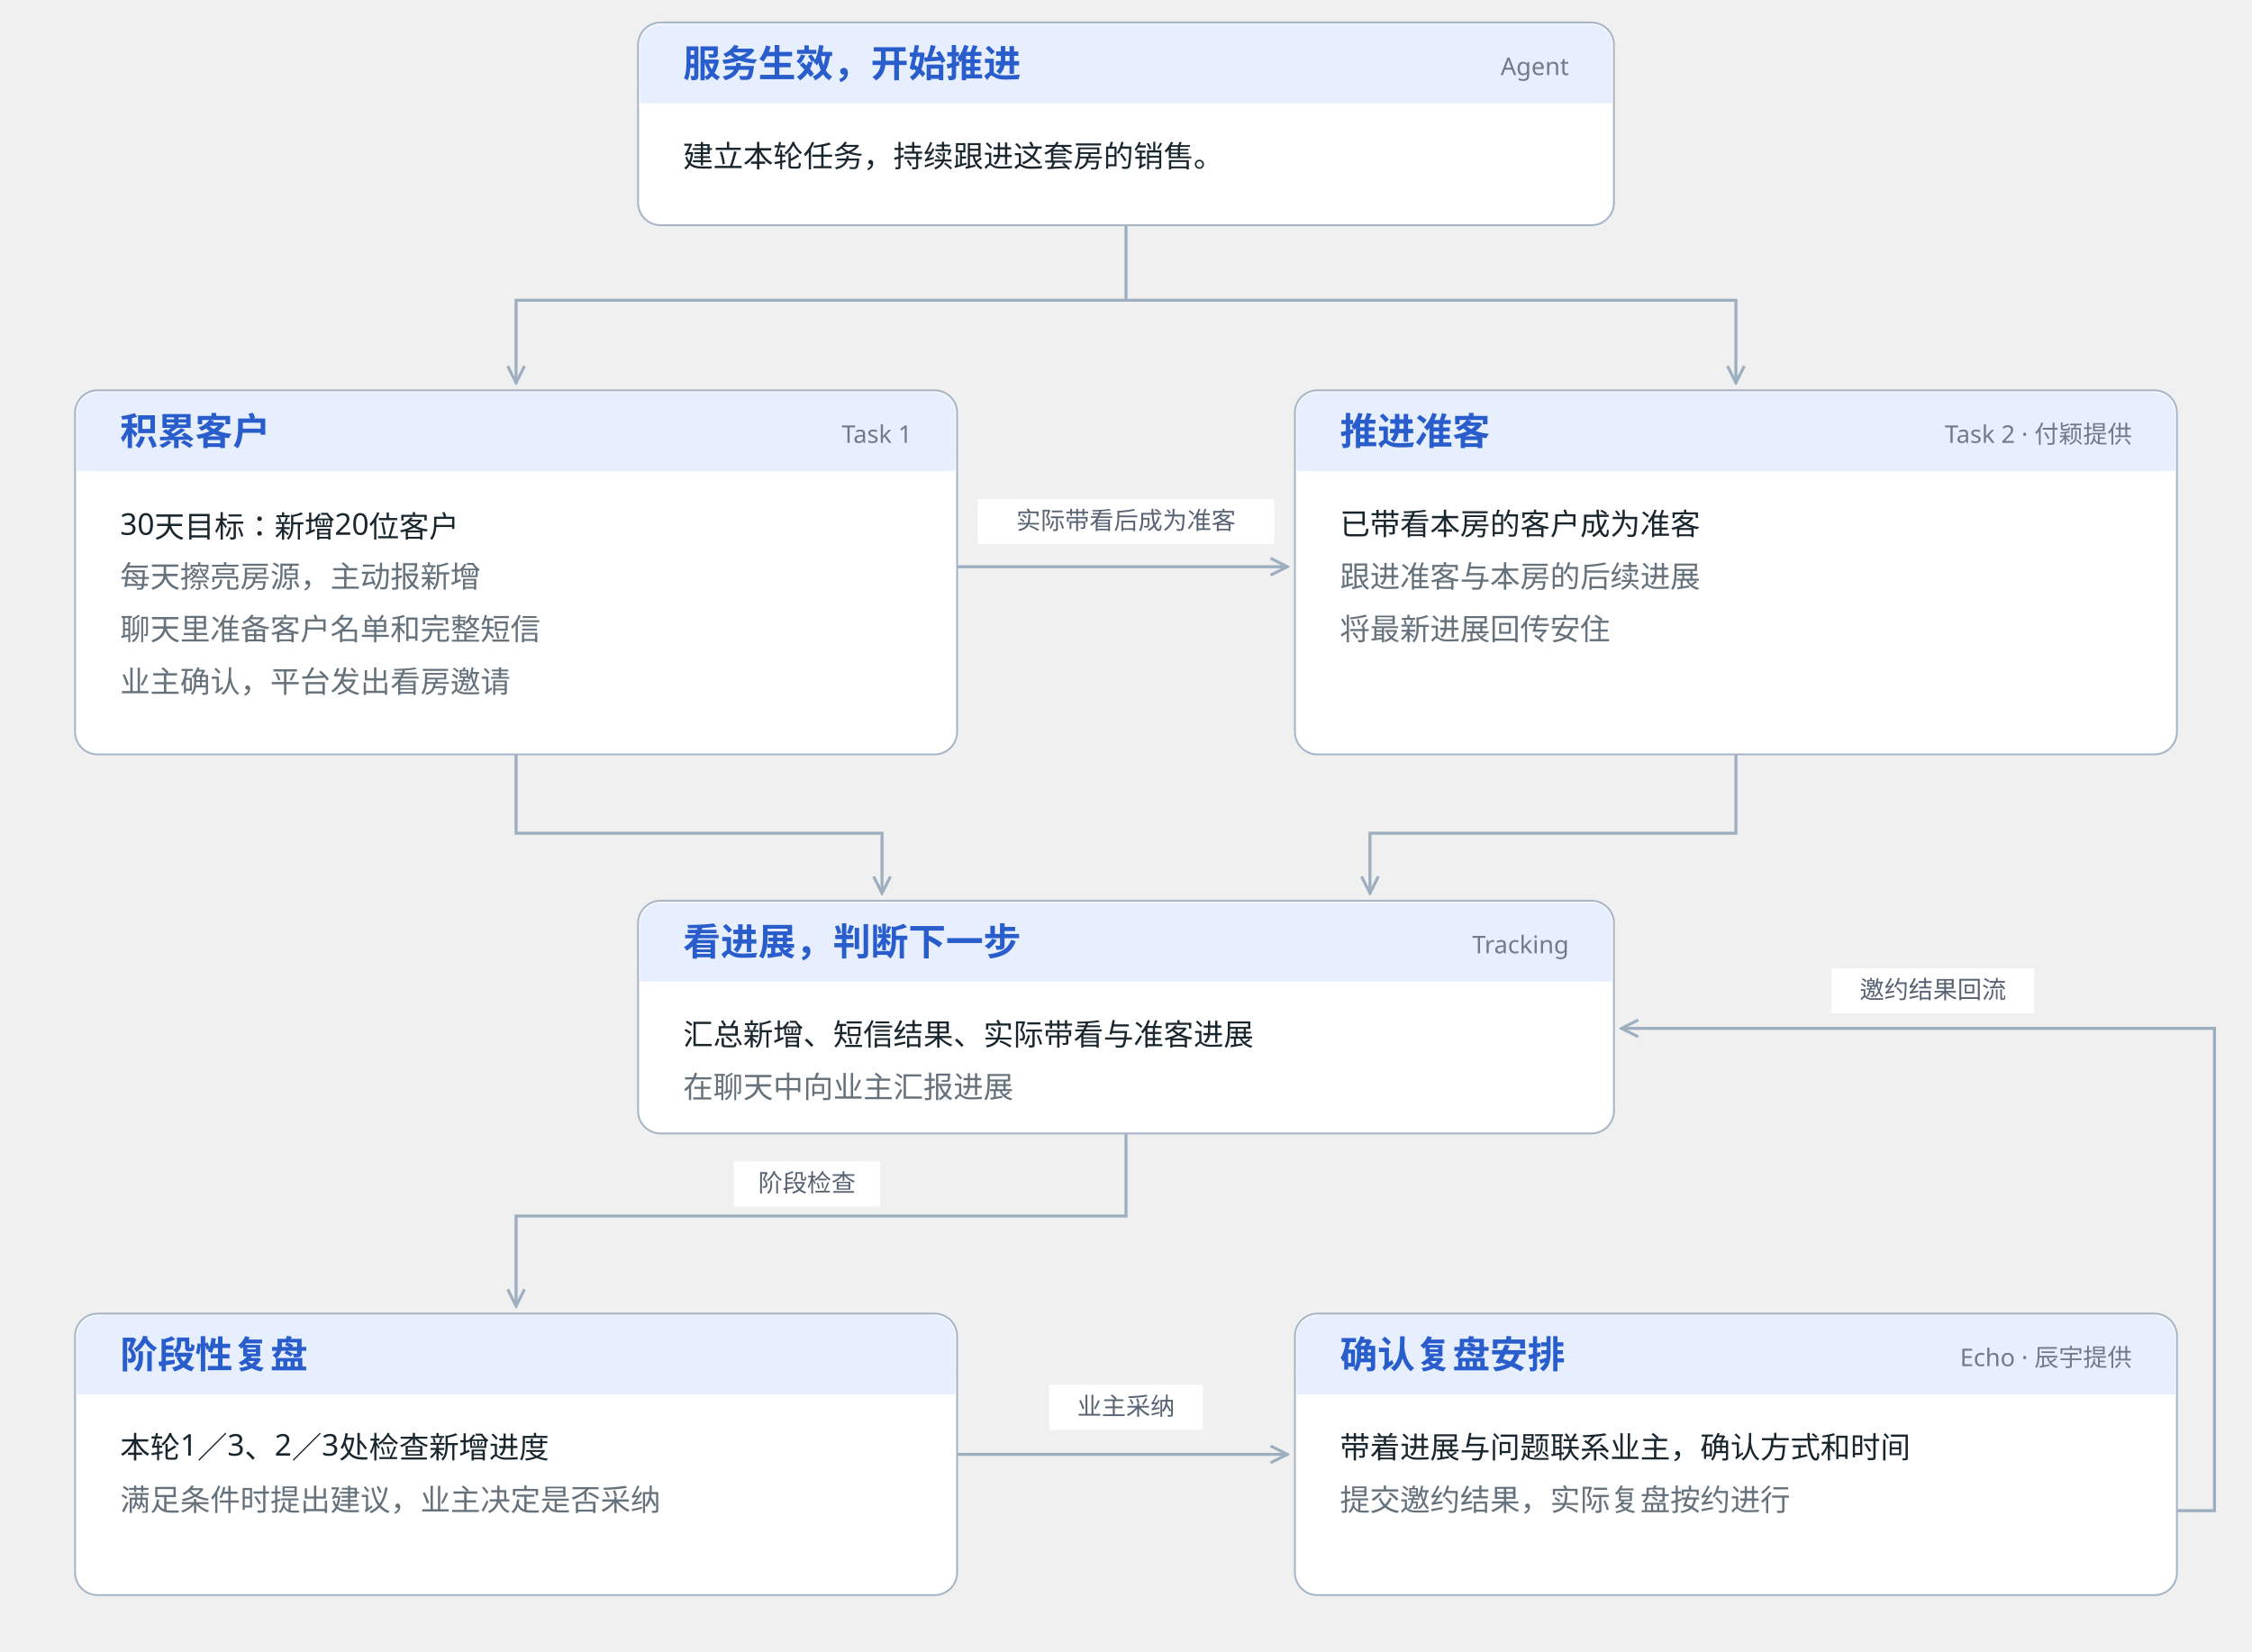
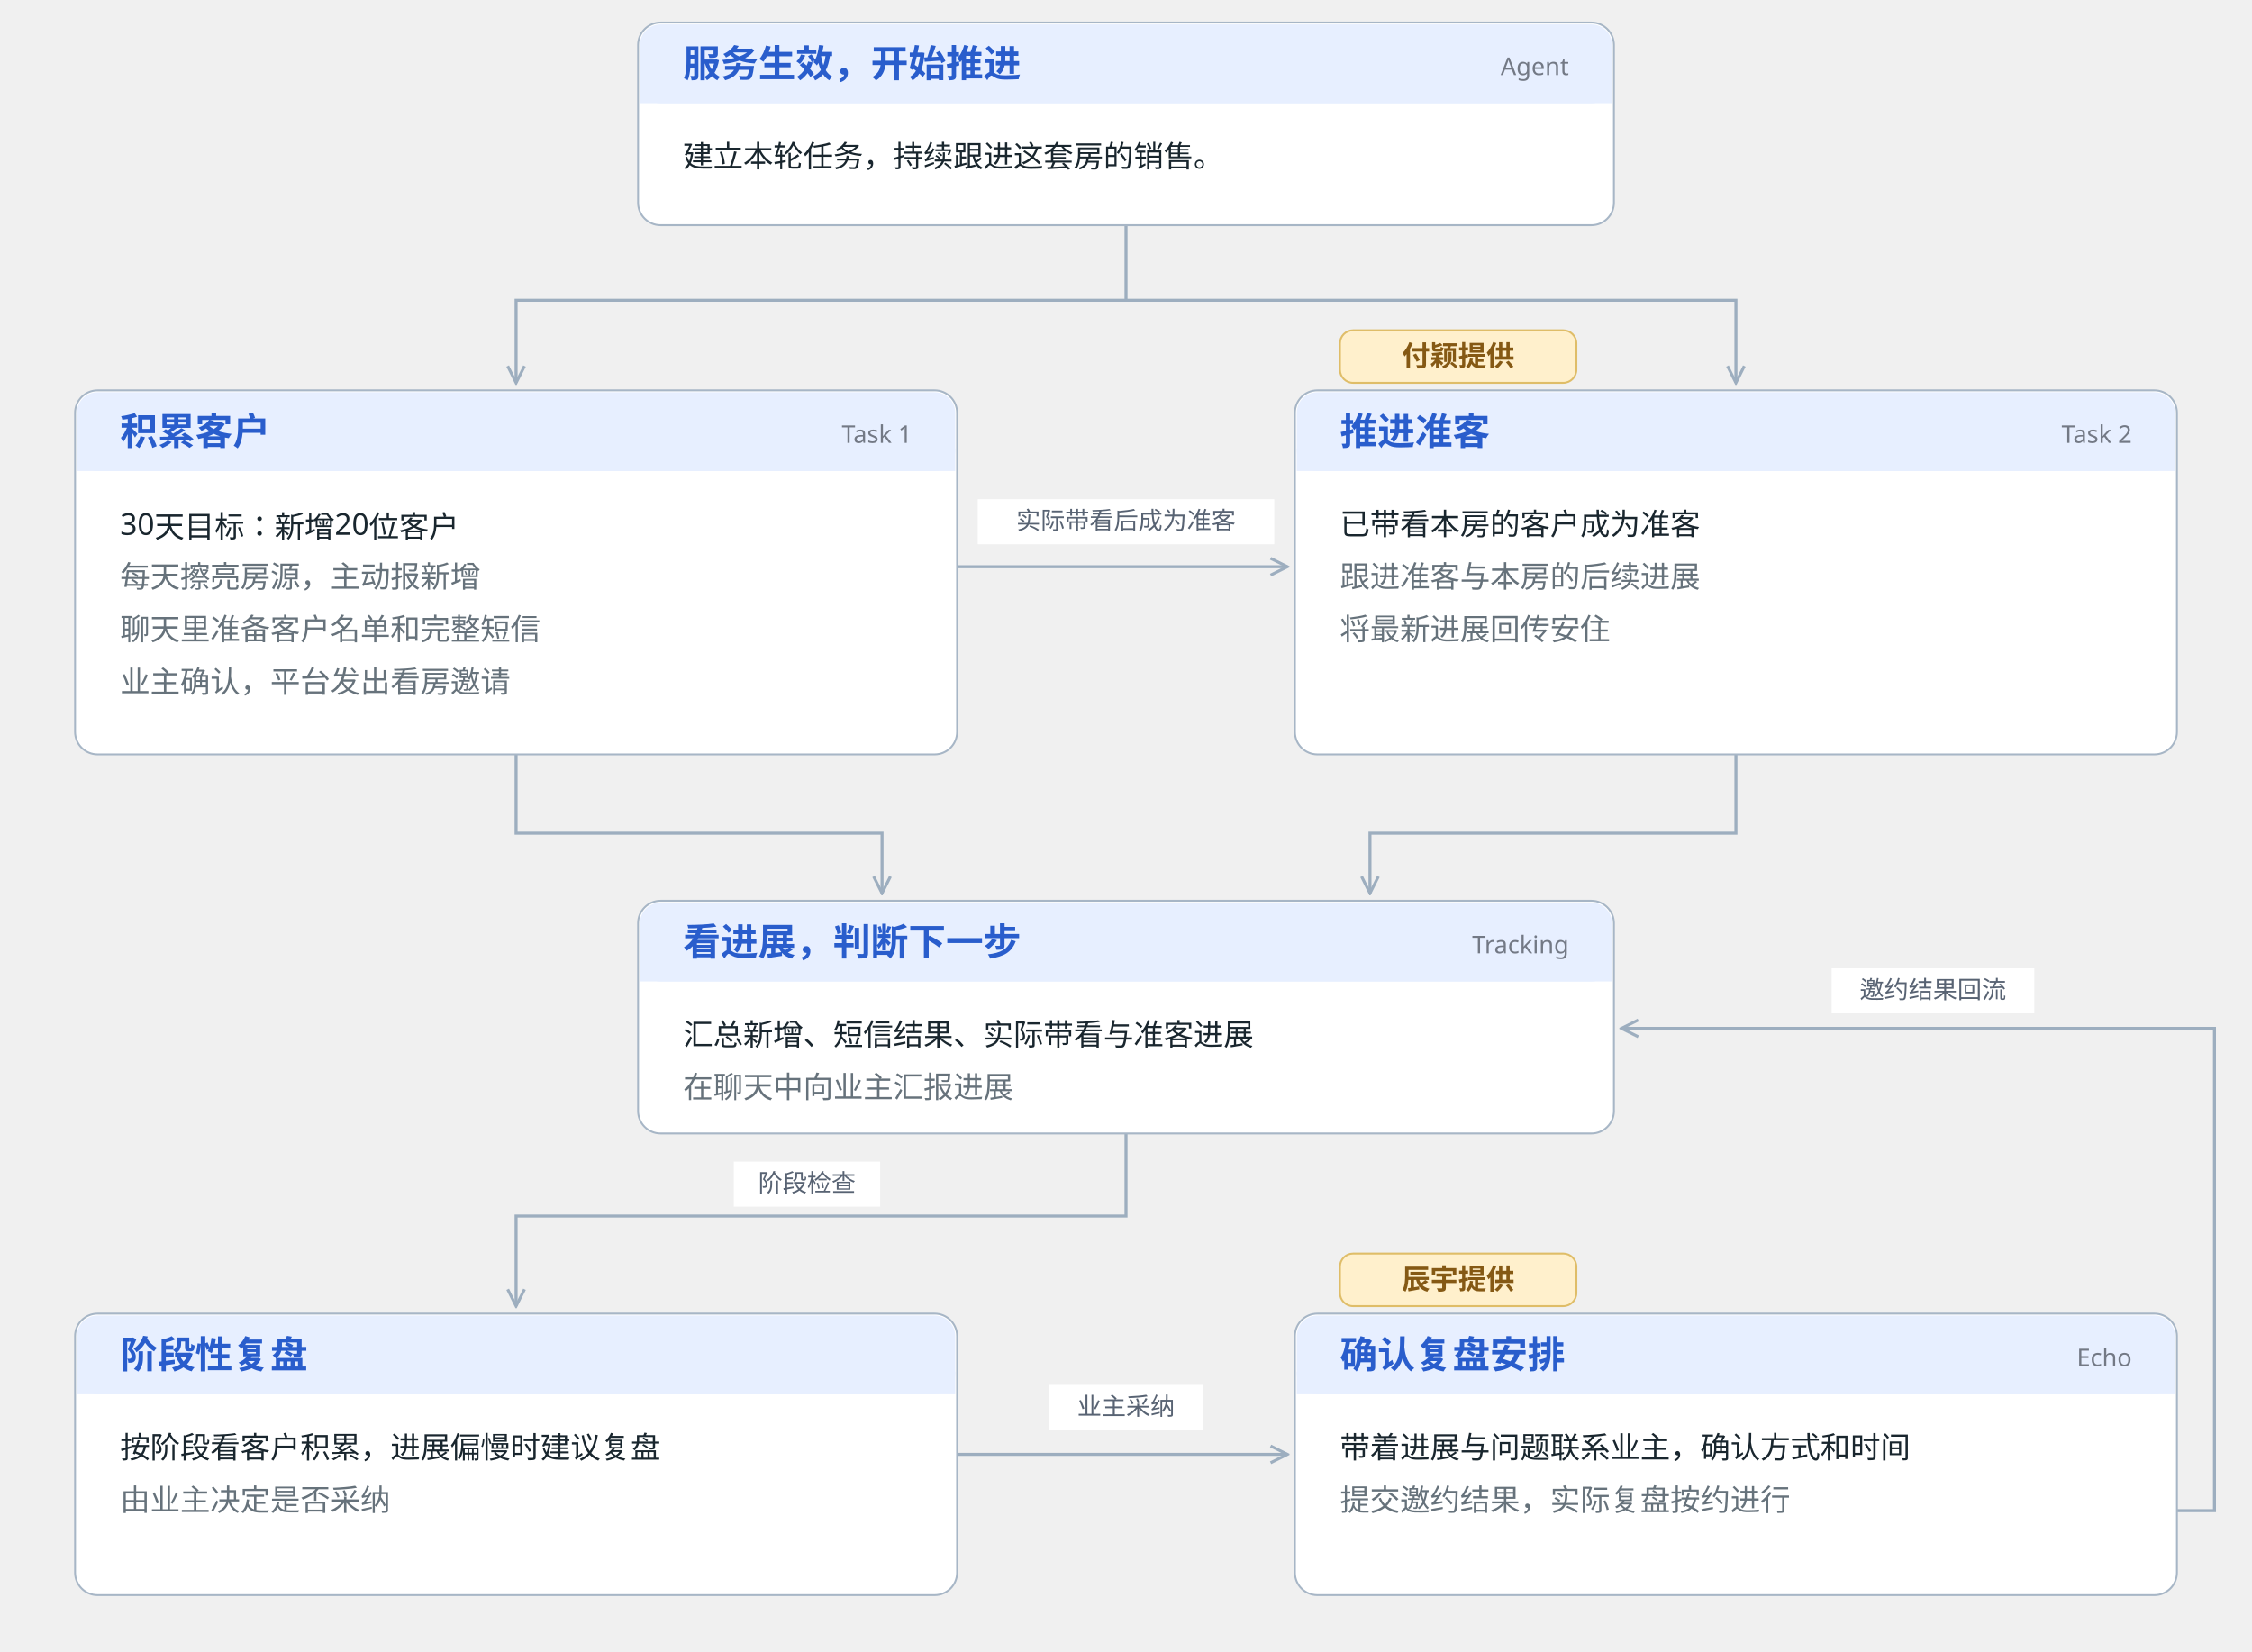
<svg xmlns="http://www.w3.org/2000/svg" class="service-flow__chart" viewBox="0 0 1200 880" role="img" aria-labelledby="report-flow-title report-flow-desc" font-family="PingFang SC, Microsoft YaHei, sans-serif">
  <defs>
    <marker id="report-flow-arrow" viewBox="0 0 10 10" refX="9" refY="5" markerWidth="7" markerHeight="7" orient="auto">
      <path d="M1 1 L9 5 L1 9" fill="none" stroke="#9daebf" stroke-width="1.4" />
    </marker>
  </defs>
  <g class="flow-edges">
    <path data-edge="agent-task1" d="M600 120 V160 H275 V204" fill="none" stroke="#9daebf" stroke-width="1.6" marker-end="url(#report-flow-arrow)" />
    <path data-edge="agent-task2" d="M600 160 H925 V204" fill="none" stroke="#9daebf" stroke-width="1.6" marker-end="url(#report-flow-arrow)" />
    <path data-edge="showing-handoff" d="M510 302 H686" fill="none" stroke="#9daebf" stroke-width="1.6" marker-end="url(#report-flow-arrow)" />
    <path data-edge="task1-progress" d="M275 402 V444 H470 V476" fill="none" stroke="#9daebf" stroke-width="1.6" marker-end="url(#report-flow-arrow)" />
    <path data-edge="task2-progress" d="M925 402 V444 H730 V476" fill="none" stroke="#9daebf" stroke-width="1.6" marker-end="url(#report-flow-arrow)" />
    <path data-edge="progress-review" d="M600 604 V648 H275 V696" fill="none" stroke="#9daebf" stroke-width="1.6" marker-end="url(#report-flow-arrow)" />
    <path data-edge="review-invitation" d="M510 775 H686" fill="none" stroke="#9daebf" stroke-width="1.6" marker-end="url(#report-flow-arrow)" />
    <path data-edge="invitation-progress" d="M1160 805 H1180 V548 H864" fill="none" stroke="#9daebf" stroke-width="1.6" marker-end="url(#report-flow-arrow)" />
  </g>
  <g class="flow-nodes">
    <g data-node="agent">
      <rect x="340" y="12" width="520" height="108" rx="12" fill="#fff" stroke="#a7b6c6" stroke-width="1" />
      <rect x="341" y="13" width="518" height="42" rx="11" fill="#e7efff" />
      <rect x="341" y="43" width="518" height="12" fill="#e7efff" />
      <text x="364" y="41" fill="#295dcc" font-size="20" font-weight="600">服务生效，开始推进</text>
      <text x="836" y="40" fill="#737985" font-size="13" text-anchor="end">Agent</text>
      <text x="364" y="89" fill="#19262e" font-size="16">建立本轮任务，持续跟进这套房的销售。</text>
    </g>
    <g data-node="task1">
      <rect x="40" y="208" width="470" height="194" rx="12" fill="#fff" stroke="#a7b6c6" stroke-width="1" />
      <rect x="41" y="209" width="468" height="42" rx="11" fill="#e7efff" />
      <rect x="41" y="239" width="468" height="12" fill="#e7efff" />
      <text x="64" y="237" fill="#295dcc" font-size="20" font-weight="600">积累客户</text>
      <text x="486" y="236" fill="#737985" font-size="13" text-anchor="end">Task 1</text>
      <text x="64" y="285" fill="#19262e" font-size="16">30天目标：新增20位客户</text>
      <text x="64" y="313" fill="#66727b" font-size="16">每天擦亮房源，主动报新增</text>
      <text x="64" y="341" fill="#66727b" font-size="16">聊天里准备客户名单和完整短信</text>
      <text x="64" y="369" fill="#66727b" font-size="16">业主确认，平台发出看房邀请</text>
    </g>
    <g data-node="task2">
      <rect x="690" y="208" width="470" height="194" rx="12" fill="#fff" stroke="#a7b6c6" stroke-width="1" />
      <rect x="691" y="209" width="468" height="42" rx="11" fill="#e7efff" />
      <rect x="691" y="239" width="468" height="12" fill="#e7efff" />
      <text x="714" y="237" fill="#295dcc" font-size="20" font-weight="600">推进准客</text>
-       <text x="1136" y="236" fill="#737985" font-size="13" text-anchor="end">Task 2 · 付颖提供</text>
+       <text x="1136" y="236" fill="#737985" font-size="13" text-anchor="end">Task 2</text>
      <text x="714" y="285" fill="#19262e" font-size="16">已带看本房的客户成为准客</text>
      <text x="714" y="313" fill="#66727b" font-size="16">跟进准客与本房的后续进展</text>
      <text x="714" y="341" fill="#66727b" font-size="16">将最新进展回传安住</text>
    </g>
    <g data-node="tracking">
      <rect x="340" y="480" width="520" height="124" rx="12" fill="#fff" stroke="#a7b6c6" stroke-width="1" />
      <rect x="341" y="481" width="518" height="42" rx="11" fill="#e7efff" />
      <rect x="341" y="511" width="518" height="12" fill="#e7efff" />
      <text x="364" y="509" fill="#295dcc" font-size="20" font-weight="600">看进展，判断下一步</text>
      <text x="836" y="508" fill="#737985" font-size="13" text-anchor="end">Tracking</text>
      <text x="364" y="557" fill="#19262e" font-size="16">汇总新增、短信结果、实际带看与准客进展</text>
      <text x="364" y="585" fill="#66727b" font-size="16">在聊天中向业主汇报进展</text>
    </g>
    <g data-node="review">
      <rect x="40" y="700" width="470" height="150" rx="12" fill="#fff" stroke="#a7b6c6" stroke-width="1" />
      <rect x="41" y="701" width="468" height="42" rx="11" fill="#e7efff" />
      <rect x="41" y="731" width="468" height="12" fill="#e7efff" />
      <text x="64" y="729" fill="#295dcc" font-size="20" font-weight="600">阶段性复盘</text>
      <text x="486" y="728" fill="#737985" font-size="13" text-anchor="end" />
-       <text x="64" y="777" fill="#19262e" font-size="16">本轮1／3、2／3处检查新增进度</text>
-       <text x="64" y="805" fill="#66727b" font-size="16">满足条件时提出建议，业主决定是否采纳</text>
+       <text x="64" y="777" fill="#19262e" font-size="16">按阶段看客户积累，进展偏慢时建议复盘</text>
+       <text x="64" y="805" fill="#66727b" font-size="16">由业主决定是否采纳</text>
    </g>
    <g data-node="maintainer">
      <rect x="690" y="700" width="470" height="150" rx="12" fill="#fff" stroke="#a7b6c6" stroke-width="1" />
      <rect x="691" y="701" width="468" height="42" rx="11" fill="#e7efff" />
      <rect x="691" y="731" width="468" height="12" fill="#e7efff" />
      <text x="714" y="729" fill="#295dcc" font-size="20" font-weight="600">确认复盘安排</text>
-       <text x="1136" y="728" fill="#737985" font-size="13" text-anchor="end">Echo · 辰宇提供</text>
+       <text x="1136" y="728" fill="#737985" font-size="13" text-anchor="end">Echo</text>
      <text x="714" y="777" fill="#19262e" font-size="16">带着进展与问题联系业主，确认方式和时间</text>
      <text x="714" y="805" fill="#66727b" font-size="16">提交邀约结果，实际复盘按约进行</text>
+     </g>
+   </g>
+   <g class="flow-providers">
+     <g data-provider="task2" aria-label="推进准客：付颖提供">
+       <rect x="714" y="176" width="126" height="28" rx="7" fill="#fff0cc" stroke="#dfbd68" />
+       <text x="777" y="195" text-anchor="middle" fill="#855914" font-size="15" font-weight="600">付颖提供</text>
+     </g>
+     <g data-provider="maintainer" aria-label="确认复盘安排：辰宇提供">
+       <rect x="714" y="668" width="126" height="28" rx="7" fill="#fff0cc" stroke="#dfbd68" />
+       <text x="777" y="687" text-anchor="middle" fill="#855914" font-size="15" font-weight="600">辰宇提供</text>
    </g>
  </g>
  <g class="flow-labels">
    <rect x="521.0" y="266" width="158" height="24" fill="#fff" />
    <text x="600" y="282" text-anchor="middle" fill="#586373" font-size="13">实际带看后成为准客</text>
    <rect x="391.0" y="619" width="78" height="24" fill="#fff" />
    <text x="430" y="635" text-anchor="middle" fill="#586373" font-size="13">阶段检查</text>
    <rect x="559.0" y="738" width="82" height="24" fill="#fff" />
    <text x="600" y="754" text-anchor="middle" fill="#586373" font-size="13">业主采纳</text>
    <rect x="976.0" y="516" width="108" height="24" fill="#fff" />
    <text x="1030" y="532" text-anchor="middle" fill="#586373" font-size="13">邀约结果回流</text>
  </g>
</svg>
